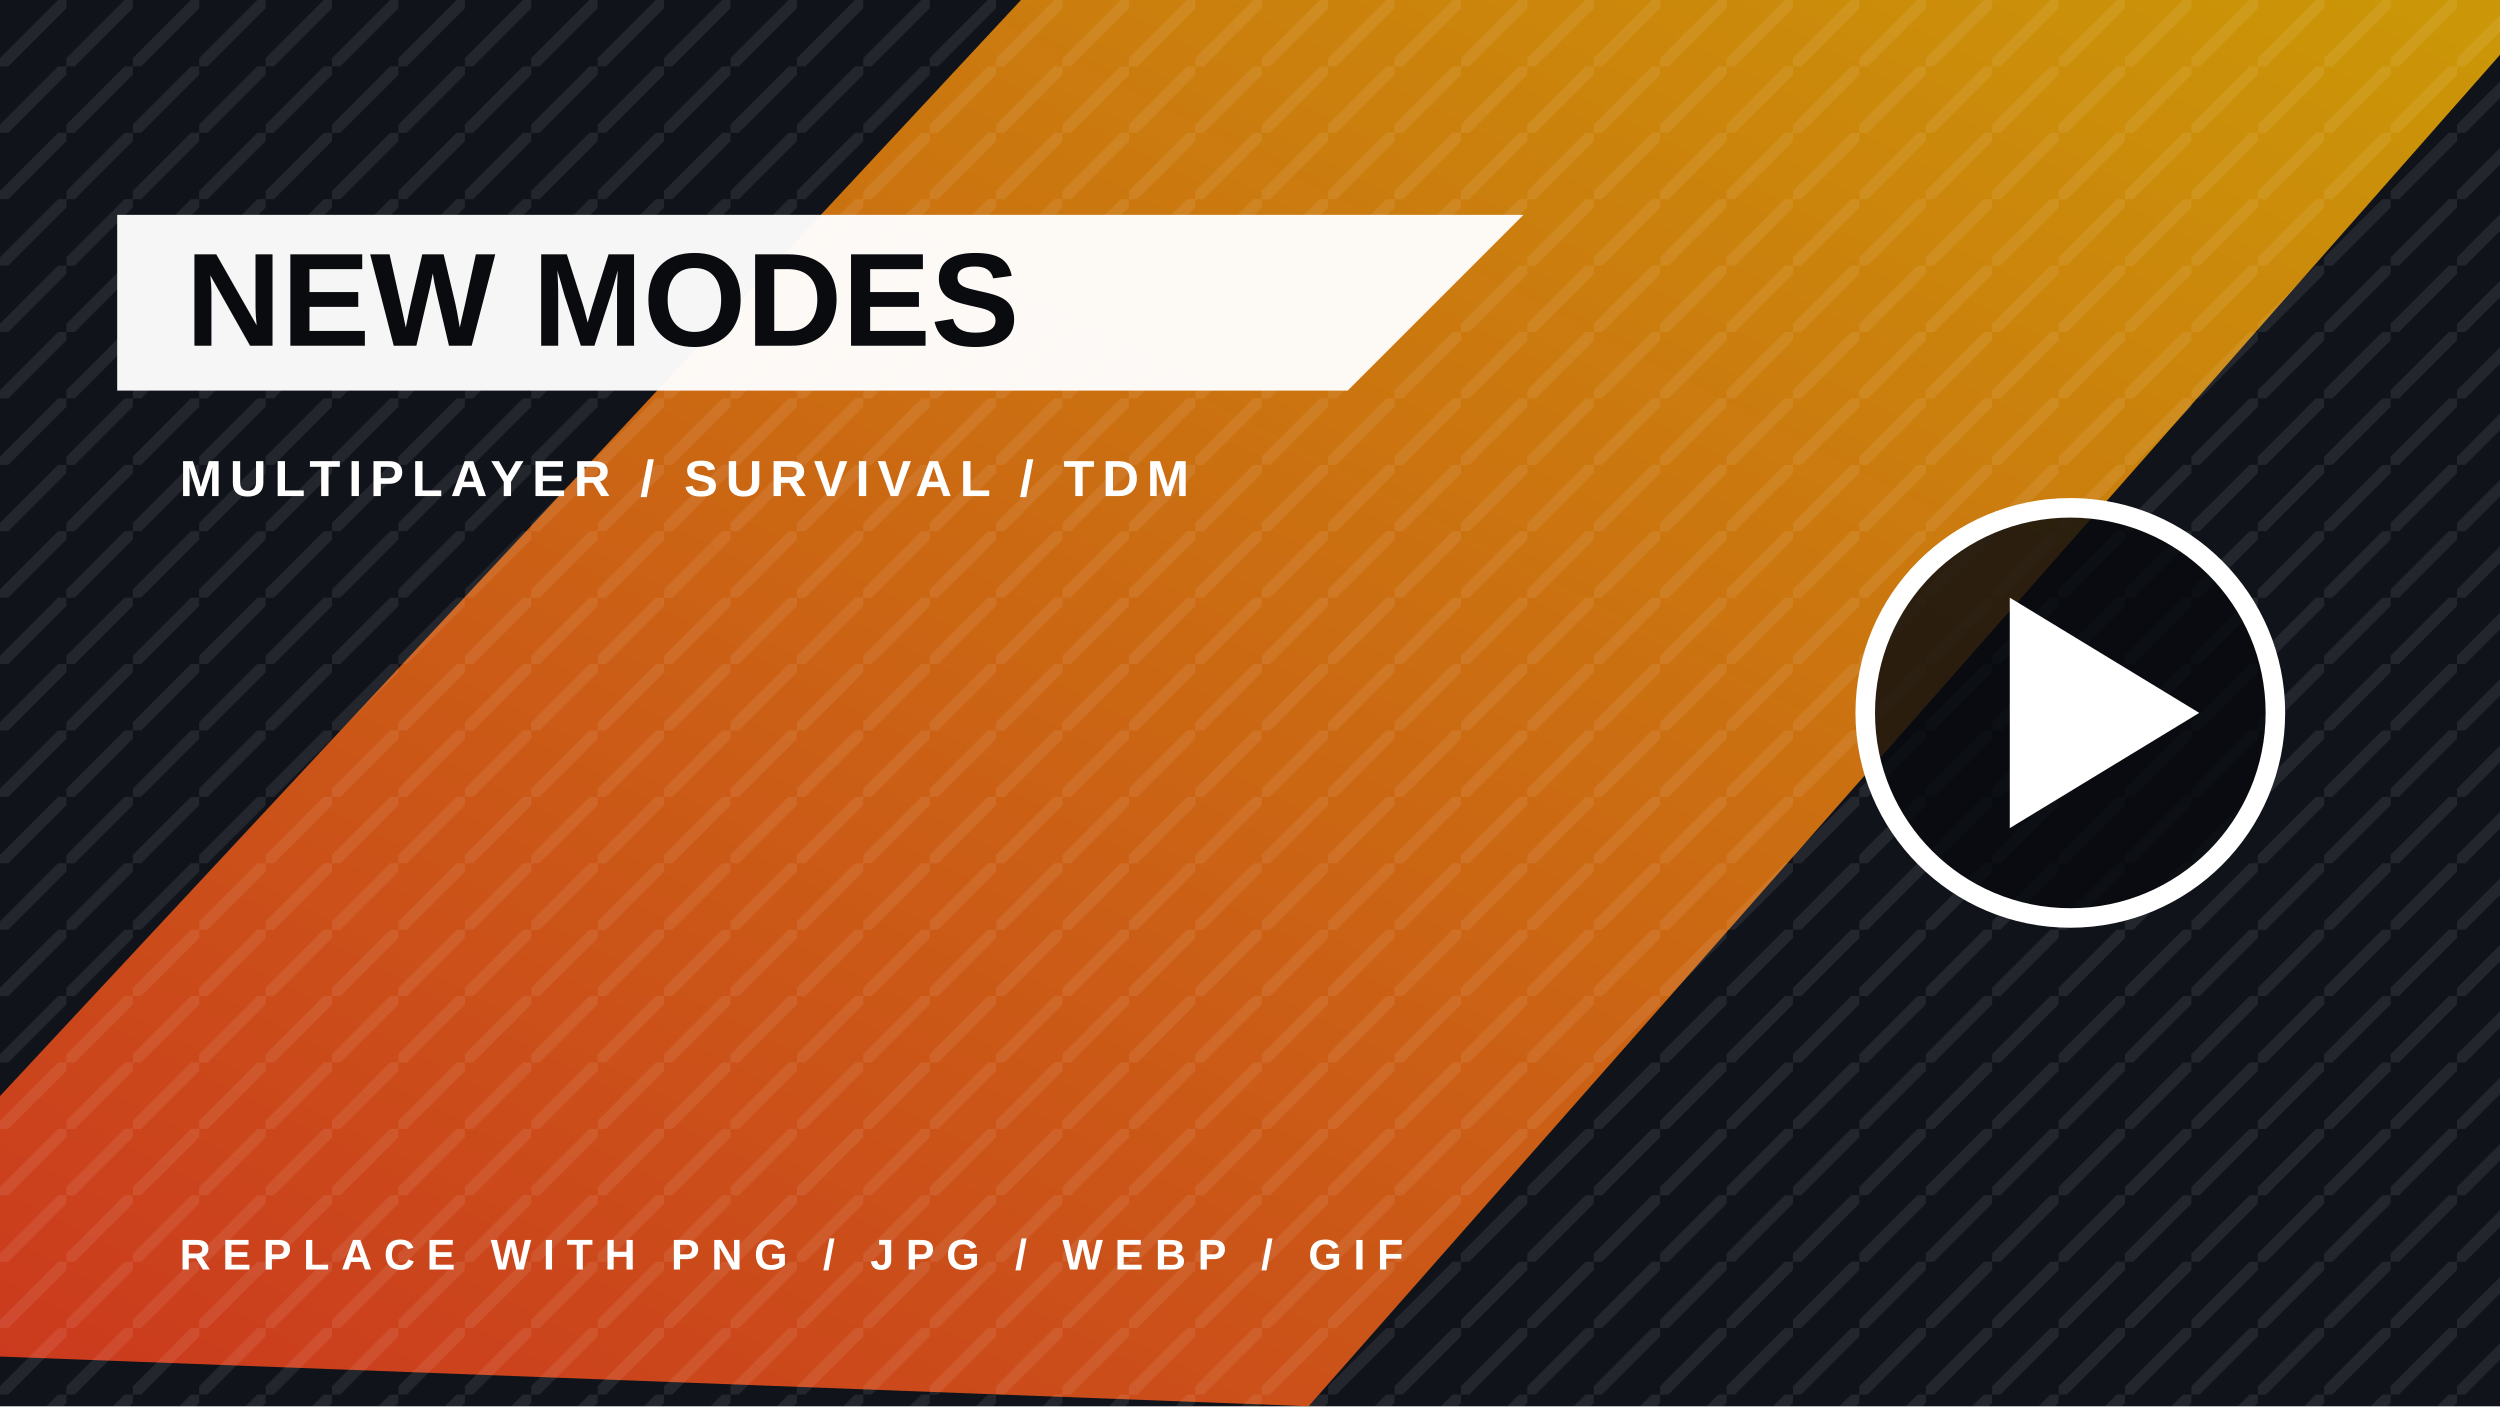
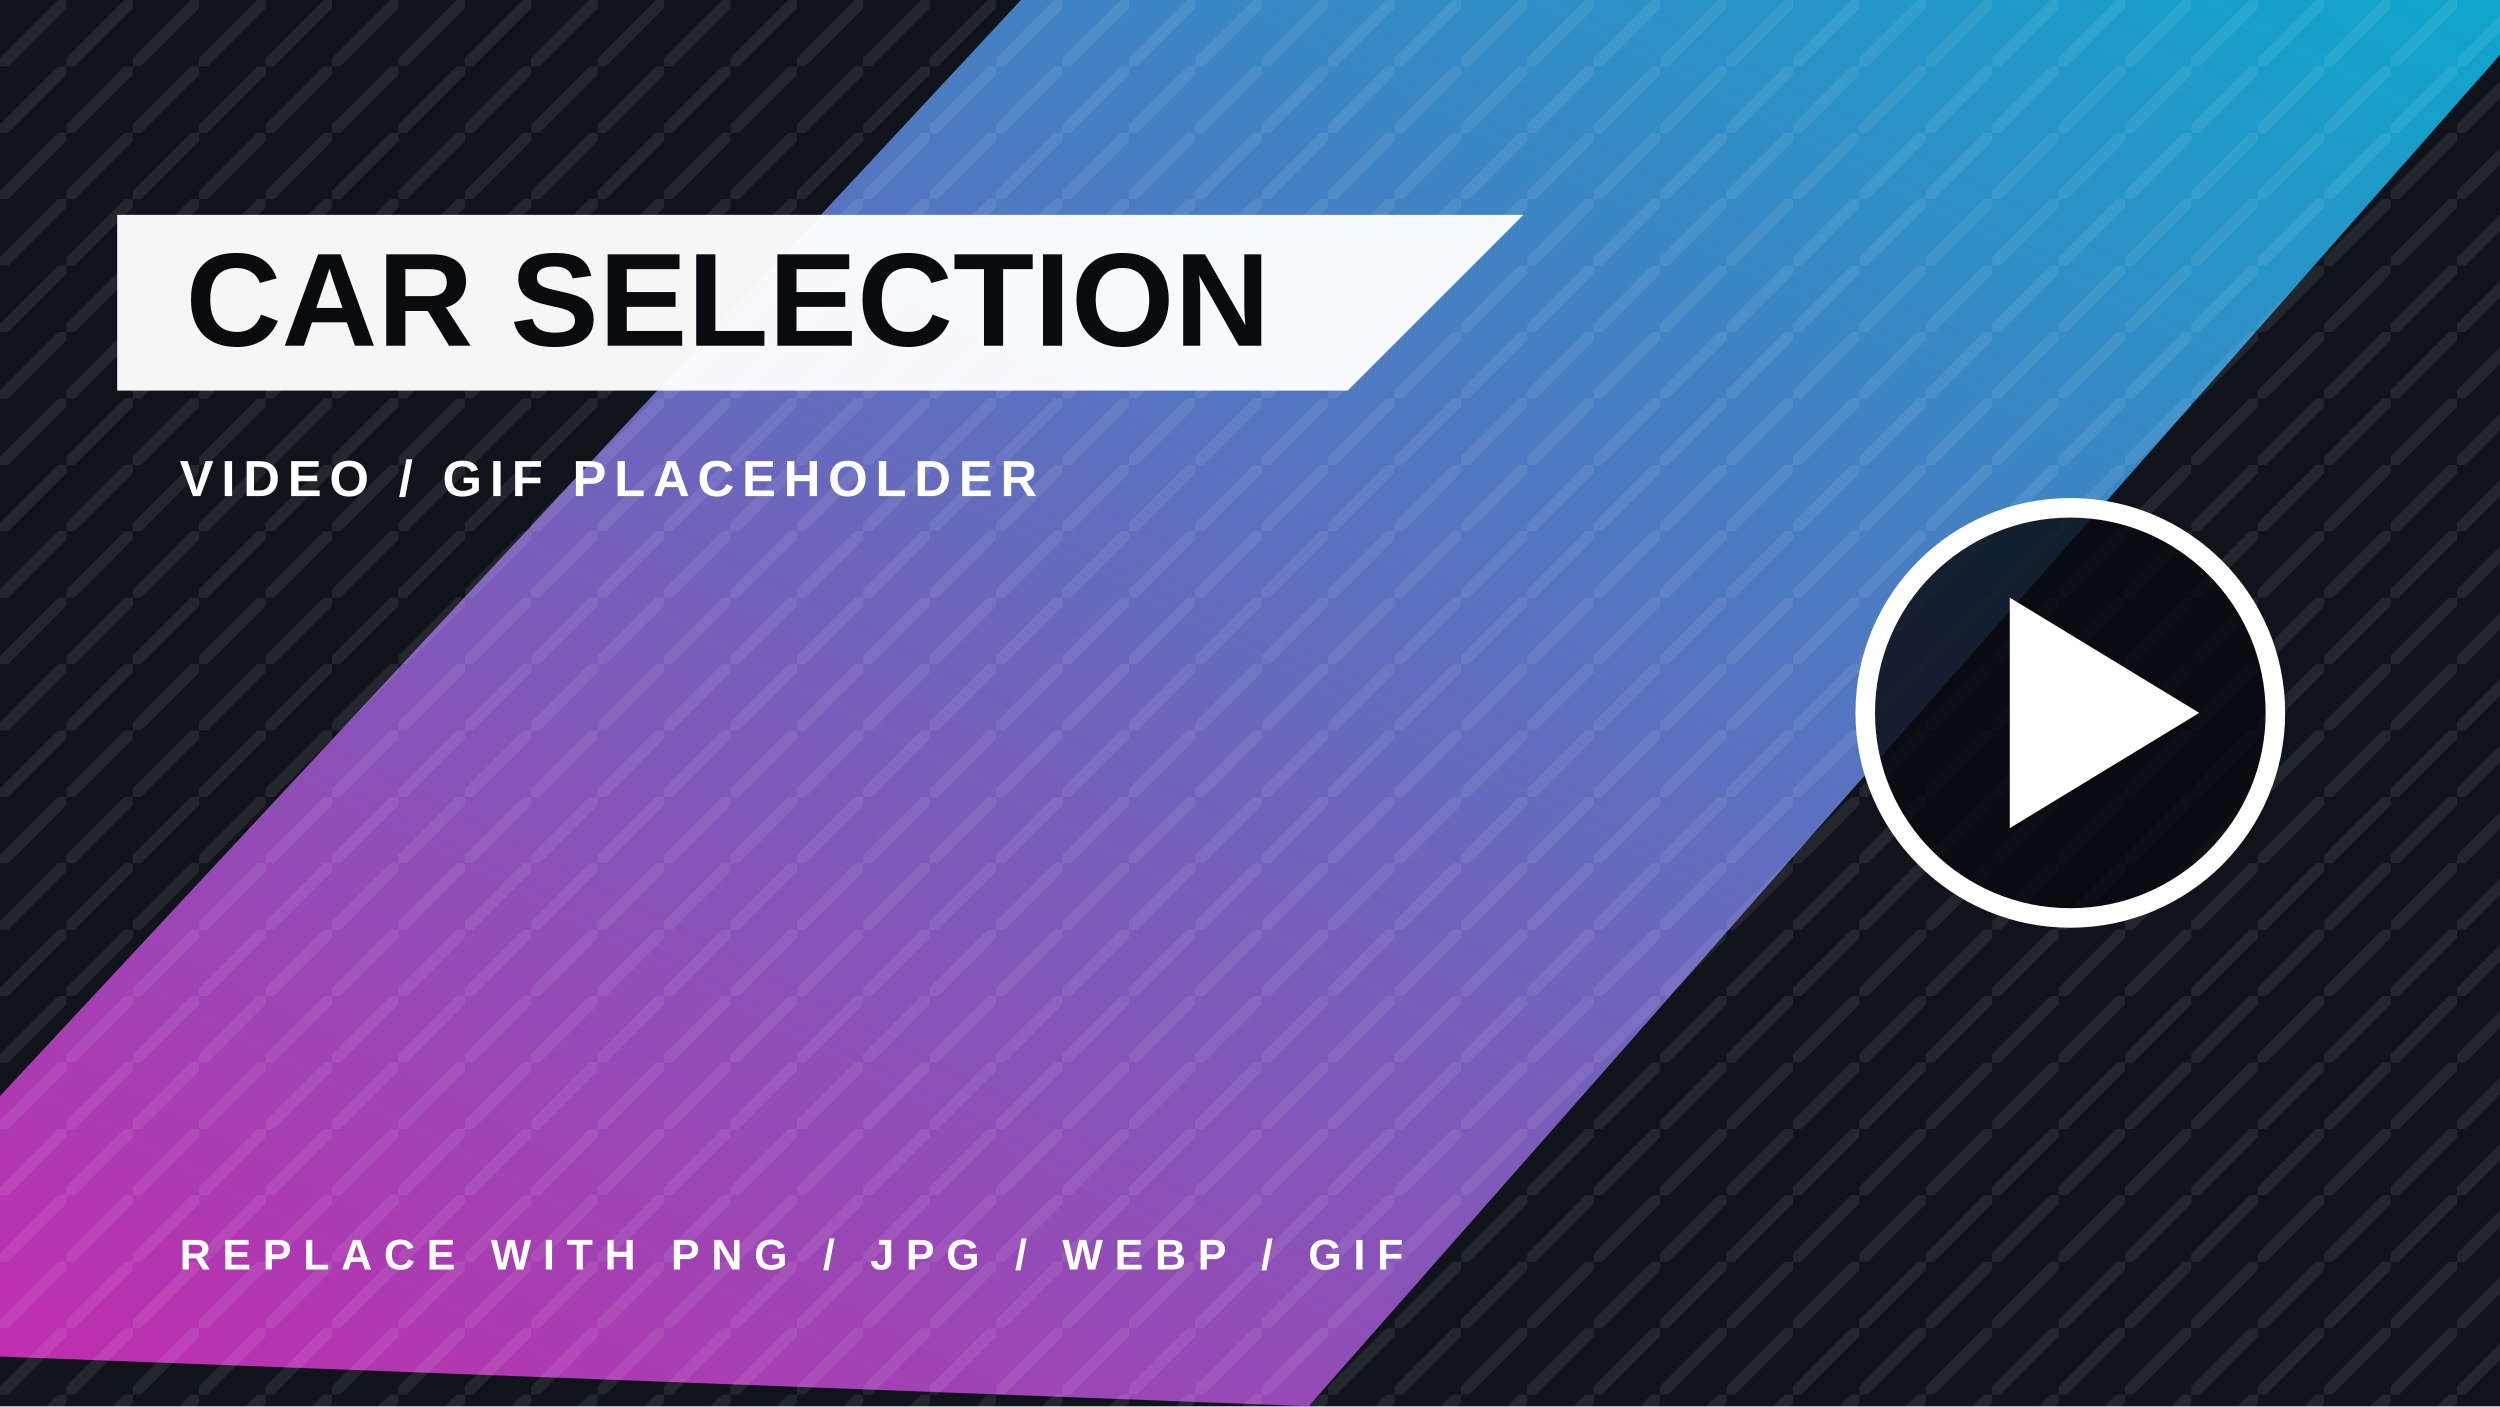
<svg xmlns="http://www.w3.org/2000/svg" viewBox="0 0 1280 720">
  <defs>
    <linearGradient id="g" x1="0" y1="1" x2="1" y2="0">
-       <stop stop-color="#ff3d21" />
-       <stop offset="1" stop-color="#ffc400" />
+       <stop stop-color="#ff2bd6" />
+       <stop offset="1" stop-color="#00d7ff" />
    </linearGradient>
    <pattern id="p" width="34" height="34" patternUnits="userSpaceOnUse">
      <path d="M0 34L34 0" stroke="#fff" stroke-opacity=".08" stroke-width="6" />
    </pattern>
  </defs>
  <rect width="1280" height="720" fill="#10131a" />
  <path d="M-120 690L560 -40H1340L670 720Z" fill="url(#g)" opacity=".78" />
  <rect width="1280" height="720" fill="url(#p)" />
  <path d="M60 110H780L690 200H60Z" fill="#fff" opacity=".96" />
-   <text x="95" y="177" fill="#0a0b0e" font-family="Arial Black,Arial" font-size="68" font-weight="900">NEW MODES</text>
-   <text x="92" y="254" fill="#fff" font-family="Arial, sans-serif" font-size="26" font-weight="700" letter-spacing="4">MULTIPLAYER / SURVIVAL / TDM</text>
+   <text x="95" y="177" fill="#0a0b0e" font-family="Arial Black,Arial" font-size="68" font-weight="900">CAR SELECTION</text>
+   <text x="92" y="254" fill="#fff" font-family="Arial, sans-serif" font-size="26" font-weight="700" letter-spacing="4">VIDEO / GIF PLACEHOLDER</text>
  <circle cx="1060" cy="365" r="105" fill="#080a0e" fill-opacity=".82" stroke="#fff" stroke-width="10" />
  <path d="M1029 306L1126 365 1029 424Z" fill="#fff" />
  <text x="92" y="650" fill="#fff" font-family="Arial, sans-serif" font-size="22" font-weight="700" letter-spacing="6">REPLACE WITH PNG / JPG / WEBP / GIF</text>
</svg>
